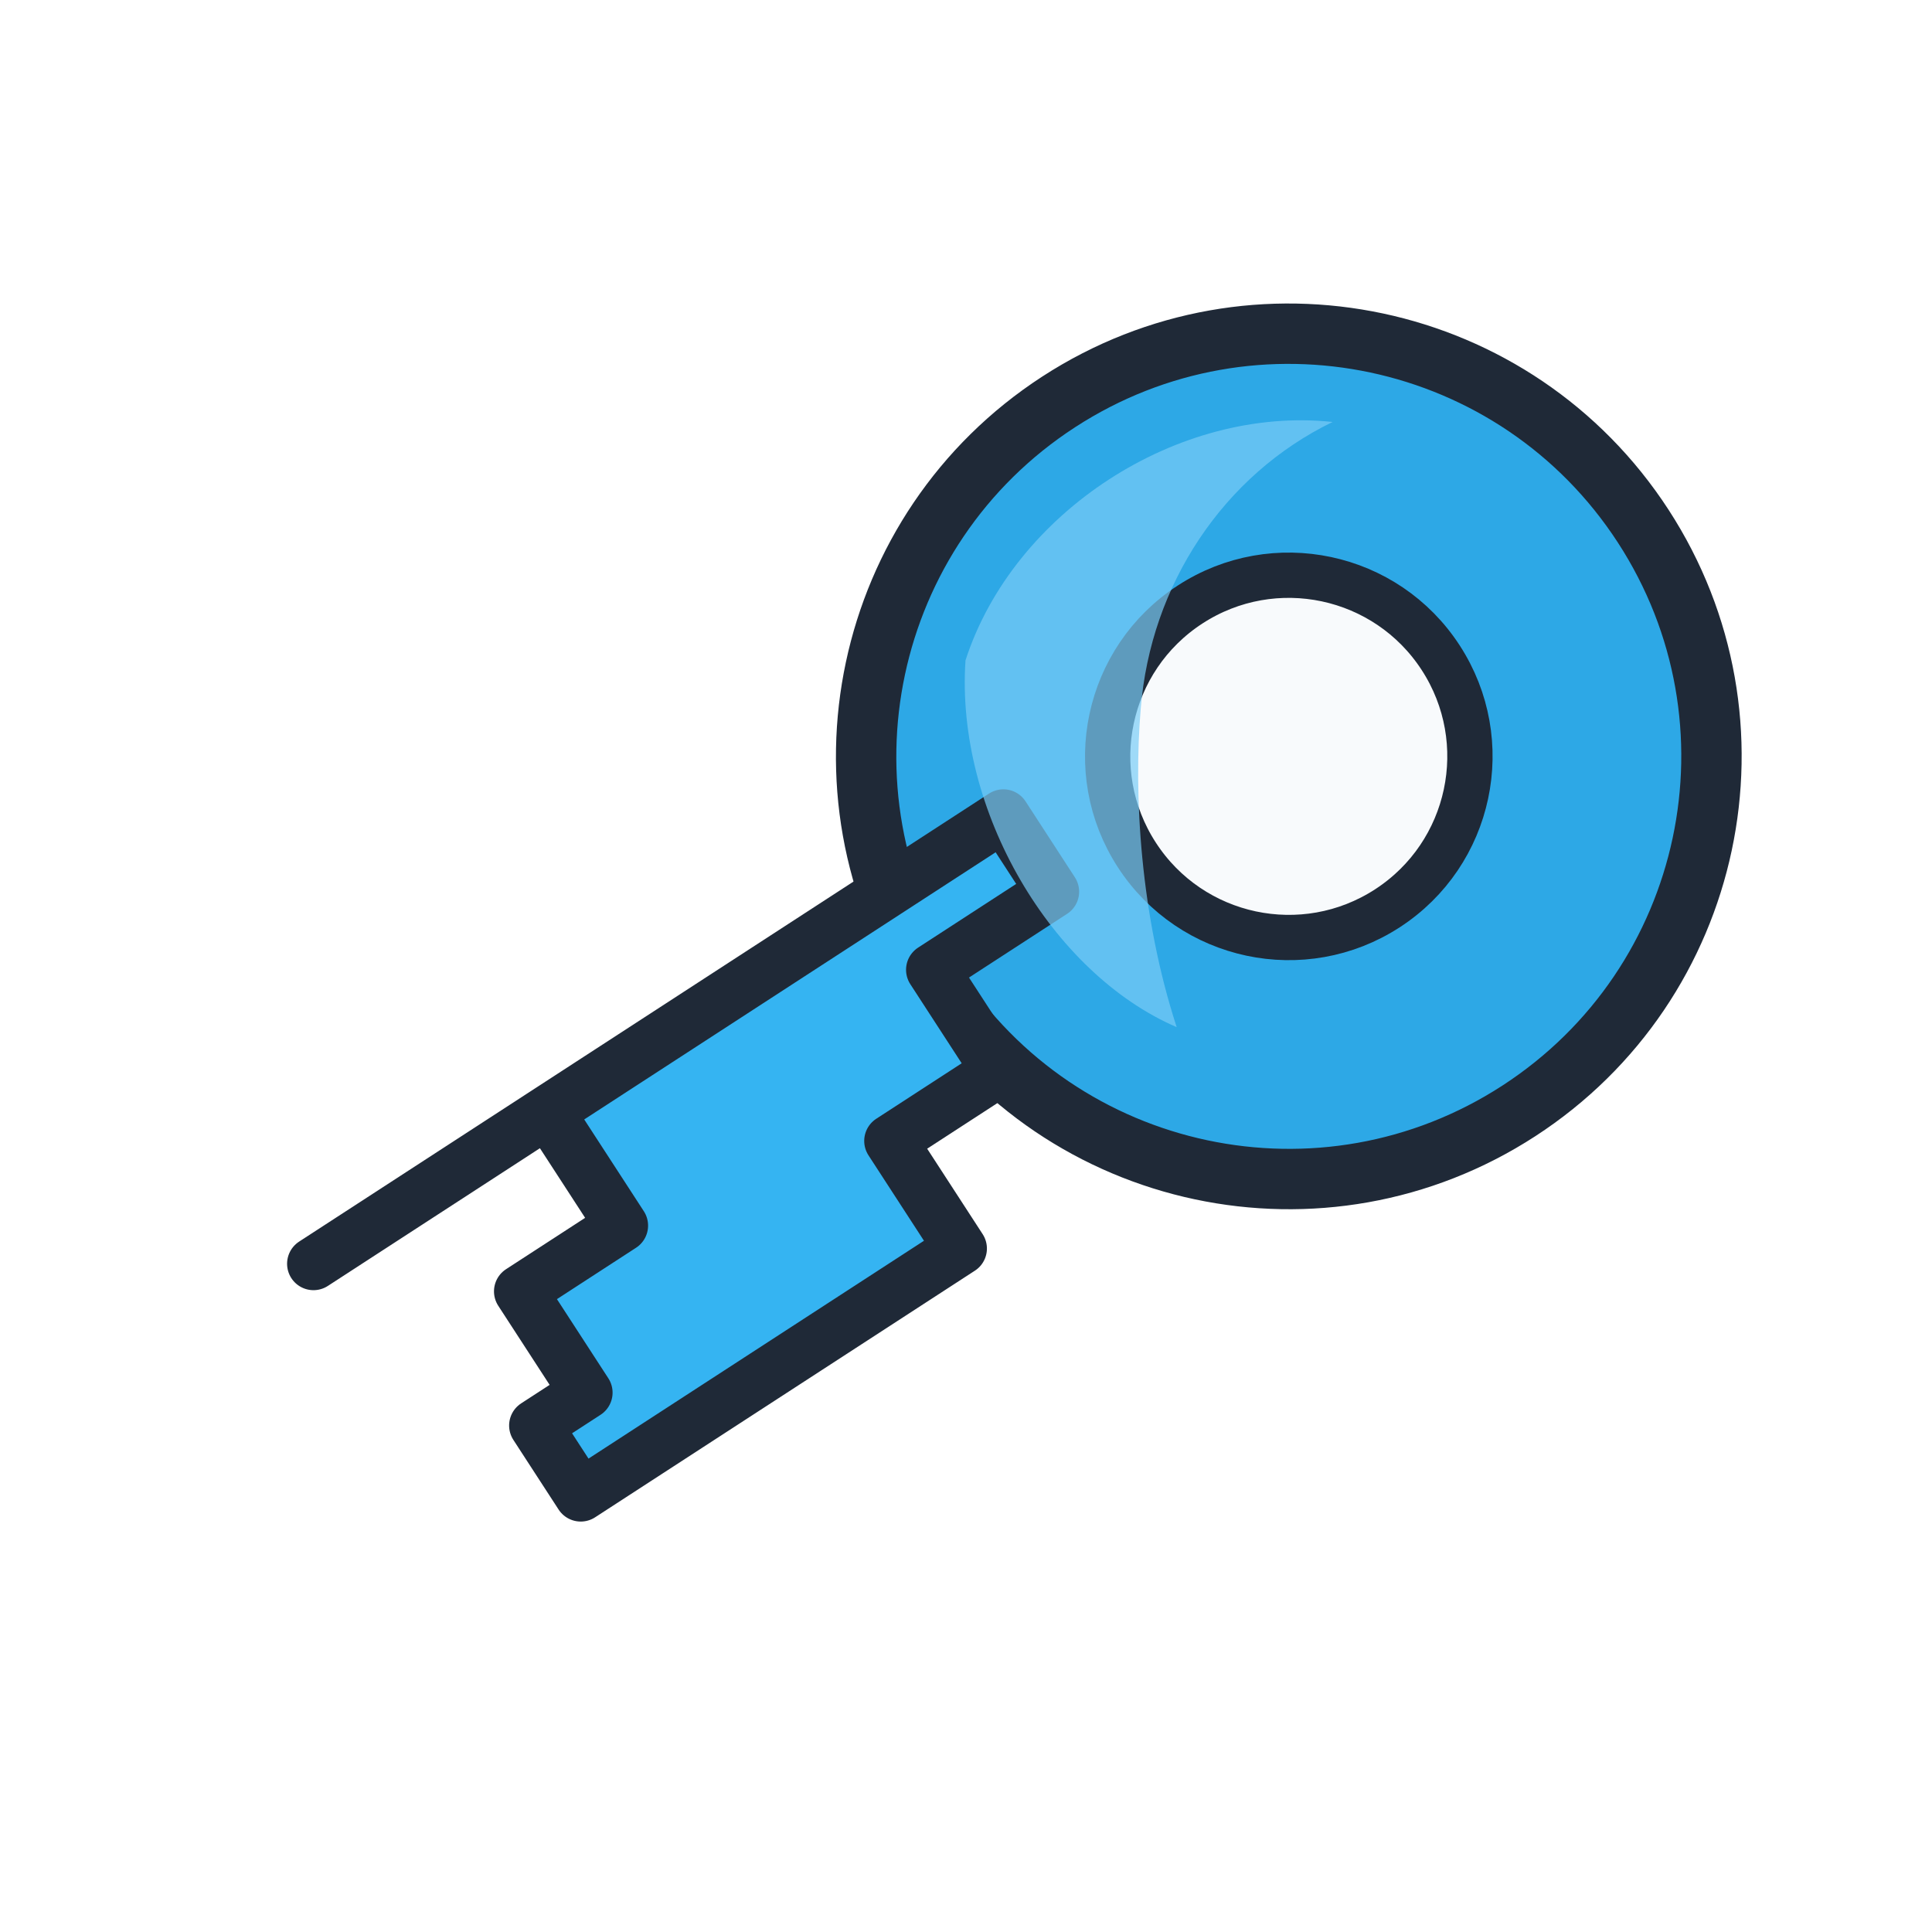
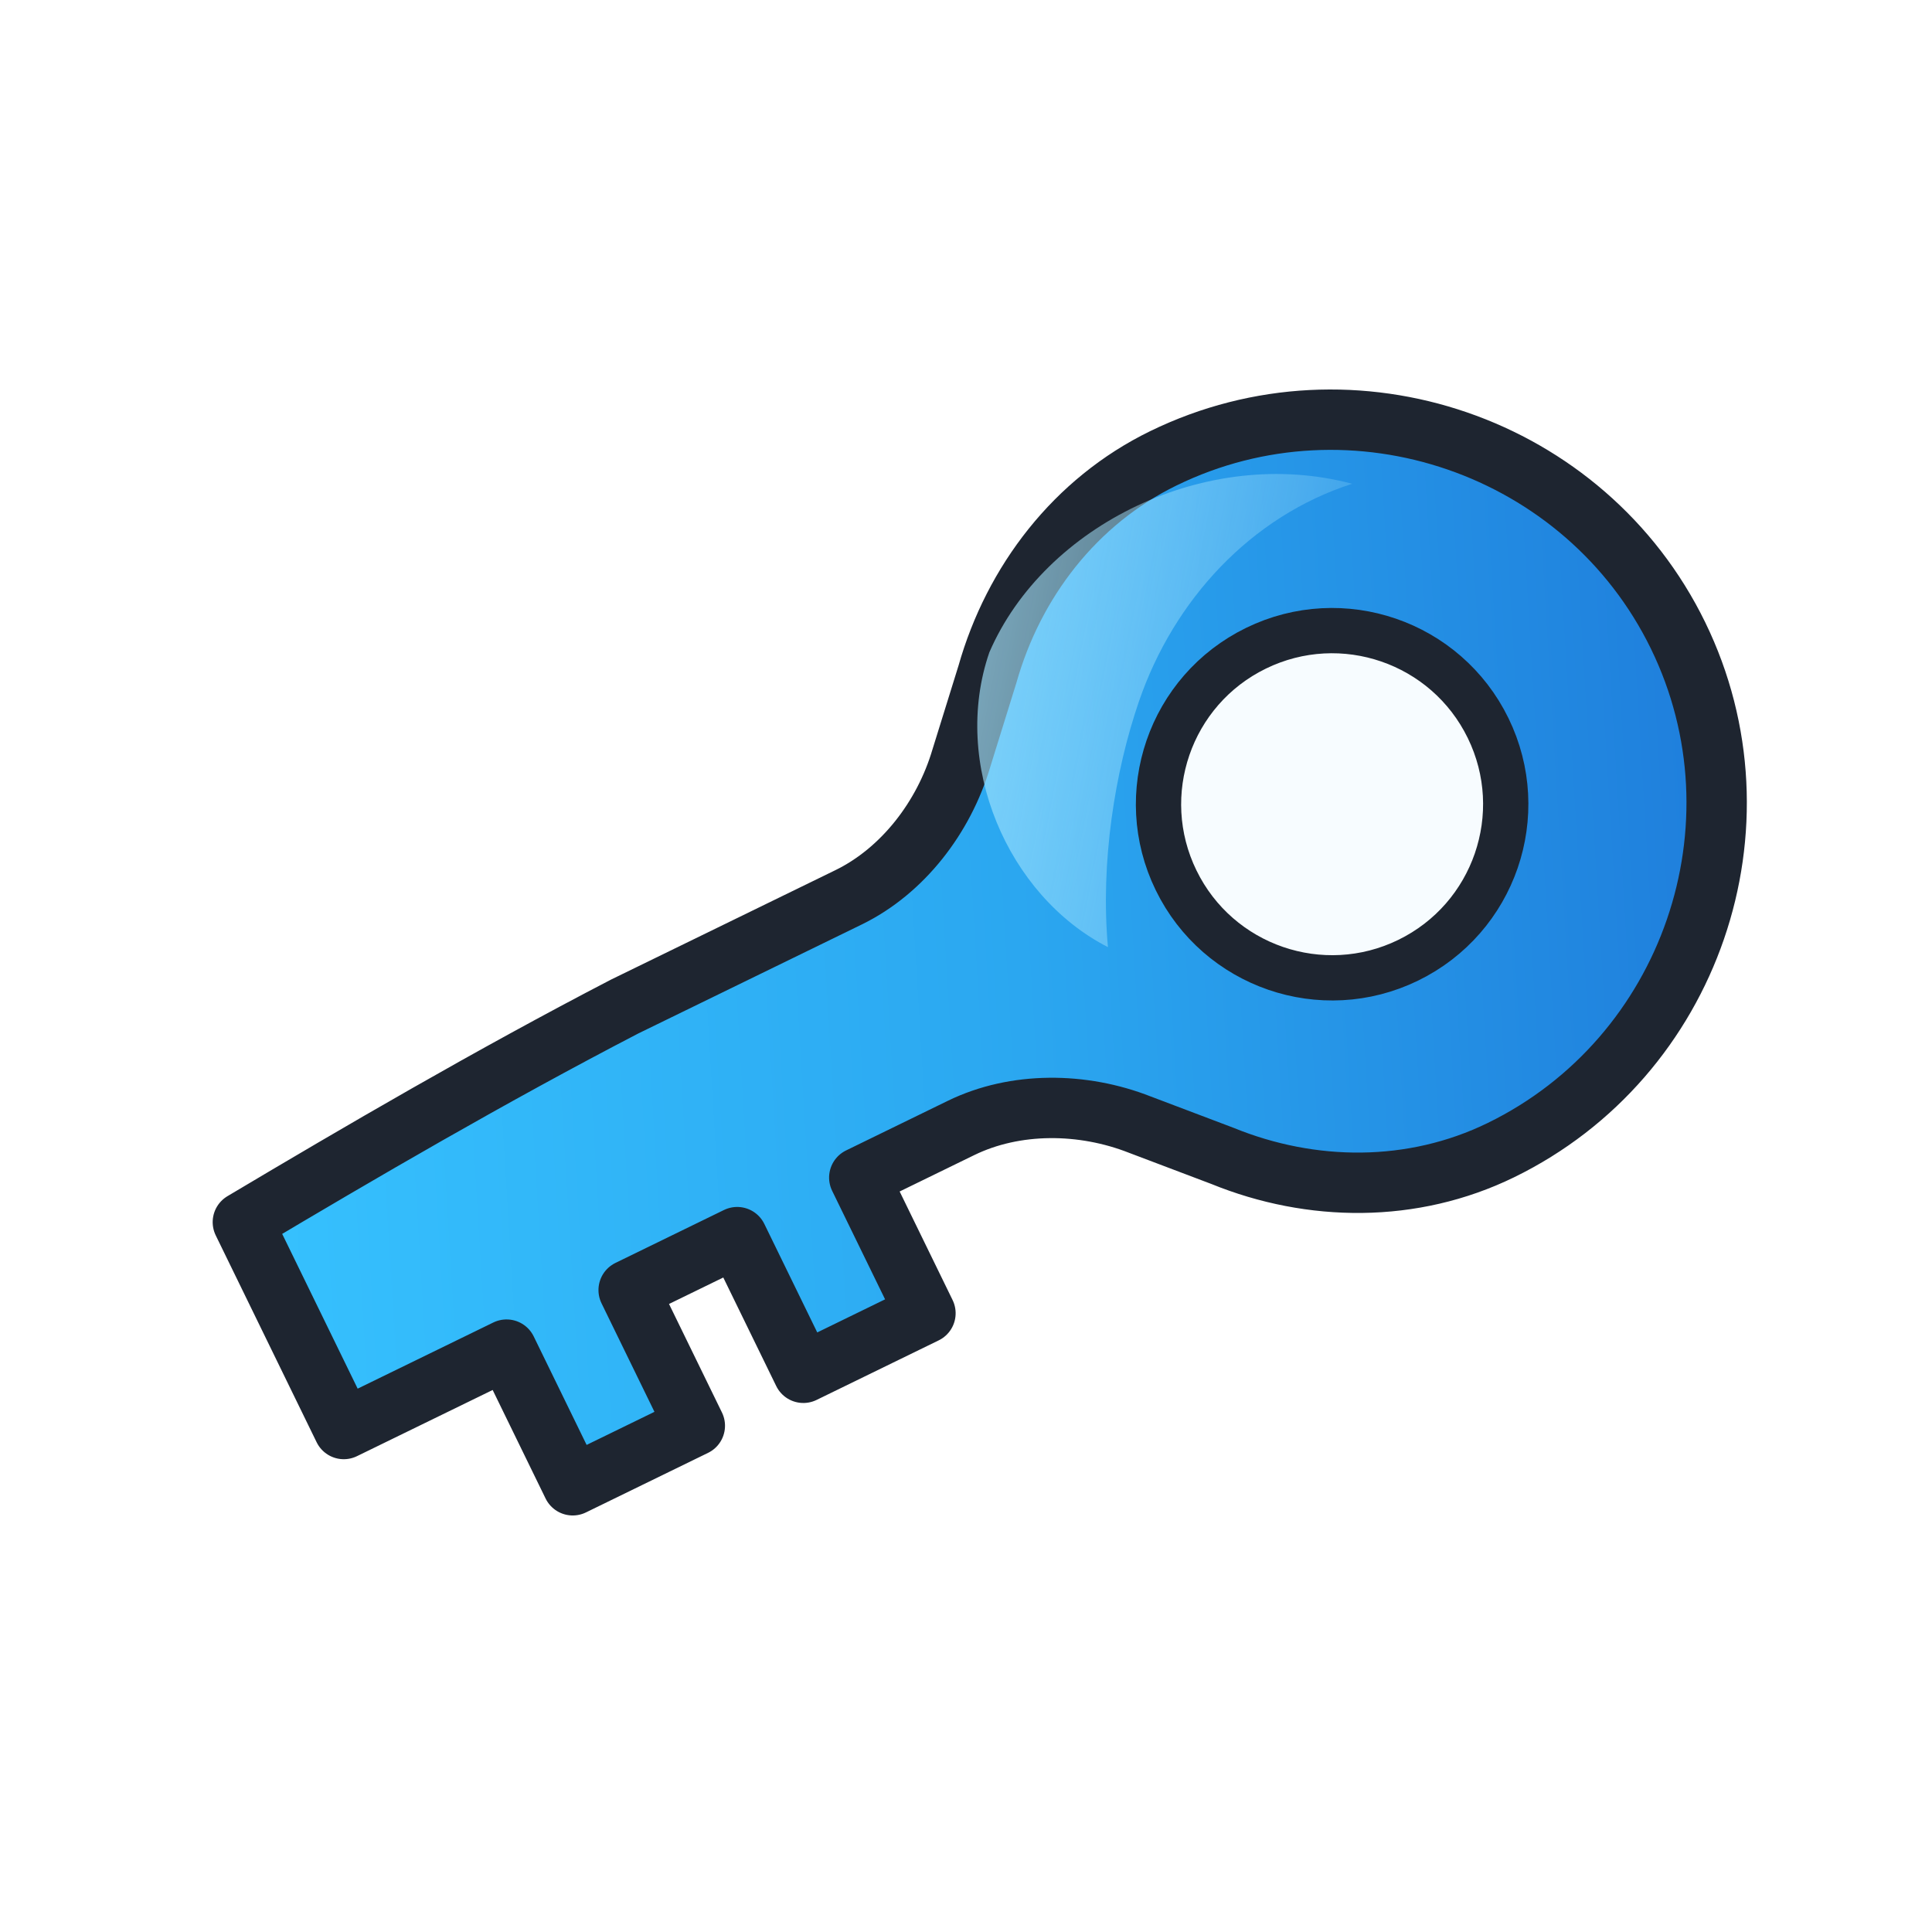
<svg xmlns="http://www.w3.org/2000/svg" width="512" height="512" viewBox="0 0 512 512" fill="none">
-   <g transform="rotate(-33 256 256)">
-     <circle cx="358" cy="256" r="112" fill="#2DA8E6" stroke="#1F2937" stroke-width="16" />
-     <circle cx="358" cy="256" r="48" fill="#F8FAFC" stroke="#1F2937" stroke-width="12" />
-     <path d="M68 228H286V252H248V284H214V318H94V296H110V264H142V228H68Z" fill="#35B4F2" stroke="#1F2937" stroke-width="14" stroke-linejoin="round" />
-     <path d="M300 188C332 162 384 162 416 188C384 184 352 198 332 224C318 242 302 270 294 300C274 270 276 220 300 188Z" fill="#79CCF7" opacity="0.7" />
+   <defs>
+     <linearGradient id="keyBase" x1="62" y1="178" x2="438" y2="334" gradientUnits="userSpaceOnUse">
+       <stop offset="0" stop-color="#37C3FF" />
+       <stop offset="0.55" stop-color="#2BA7F0" />
+       <stop offset="1" stop-color="#1F7FDC" />
+     </linearGradient>
+     <linearGradient id="keySpecular" x1="248" y1="150" x2="402" y2="266" gradientUnits="userSpaceOnUse">
+       <stop offset="0" stop-color="#A6E6FF" stop-opacity="0.95" />
+       <stop offset="1" stop-color="#A6E6FF" stop-opacity="0" />
+     </linearGradient>
+   </defs>
+   <g transform="rotate(-26 256 256)">
+     <path d="M54 233C90 230 130 227 170 226H236C252 226 268 218 279 206L295 189C312 170 336 158 362 158C418 158 464 204 464 260C464 316 418 362 362 362C336 362 312 350 295 331L279 314C268 302 252 294 236 294H206V334H170V294H138V334H102V294H54V233Z" fill="url(#keyBase)" stroke="#1E2530" stroke-width="16" stroke-linejoin="round" stroke-linecap="round" />
+     <circle cx="362" cy="260" r="46" fill="#F7FCFF" stroke="#1E2530" stroke-width="12" />
+     <path d="M298 184C326 160 374 160 404 186C376 182 348 193 328 213C314 227 300 247 292 268C274 244 276 206 298 184Z" fill="url(#keySpecular)" />
  </g>
</svg>
